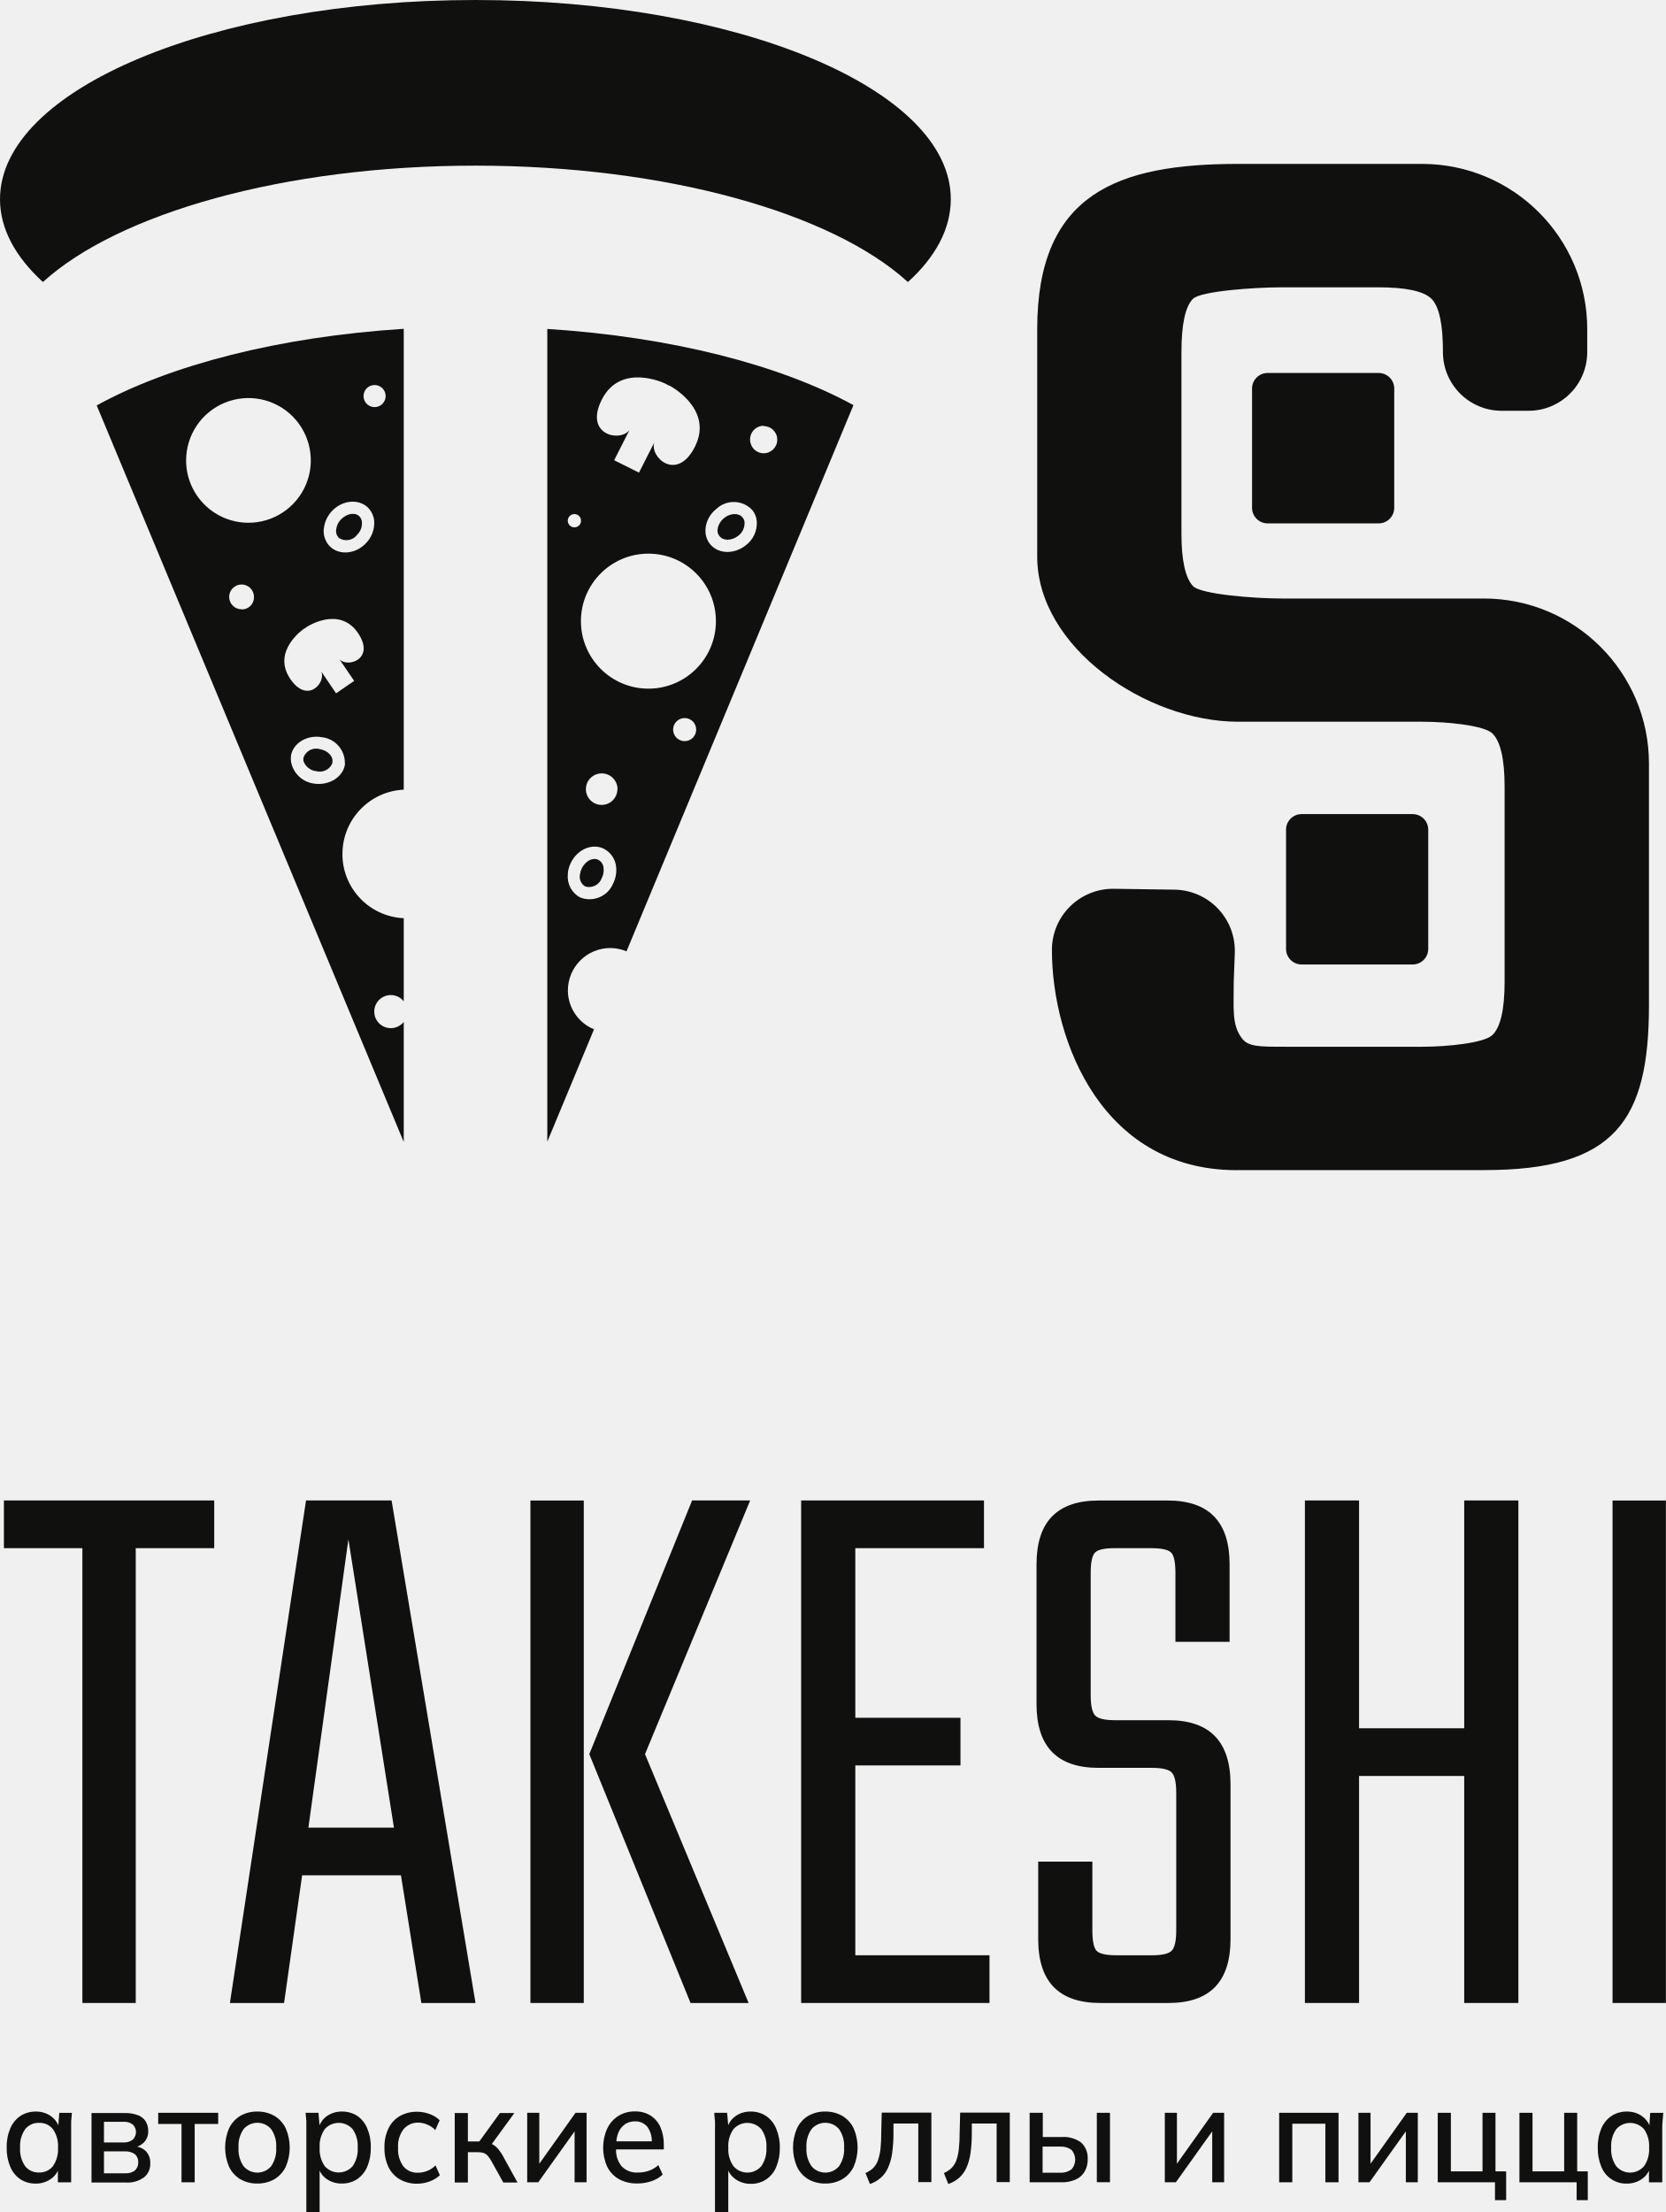
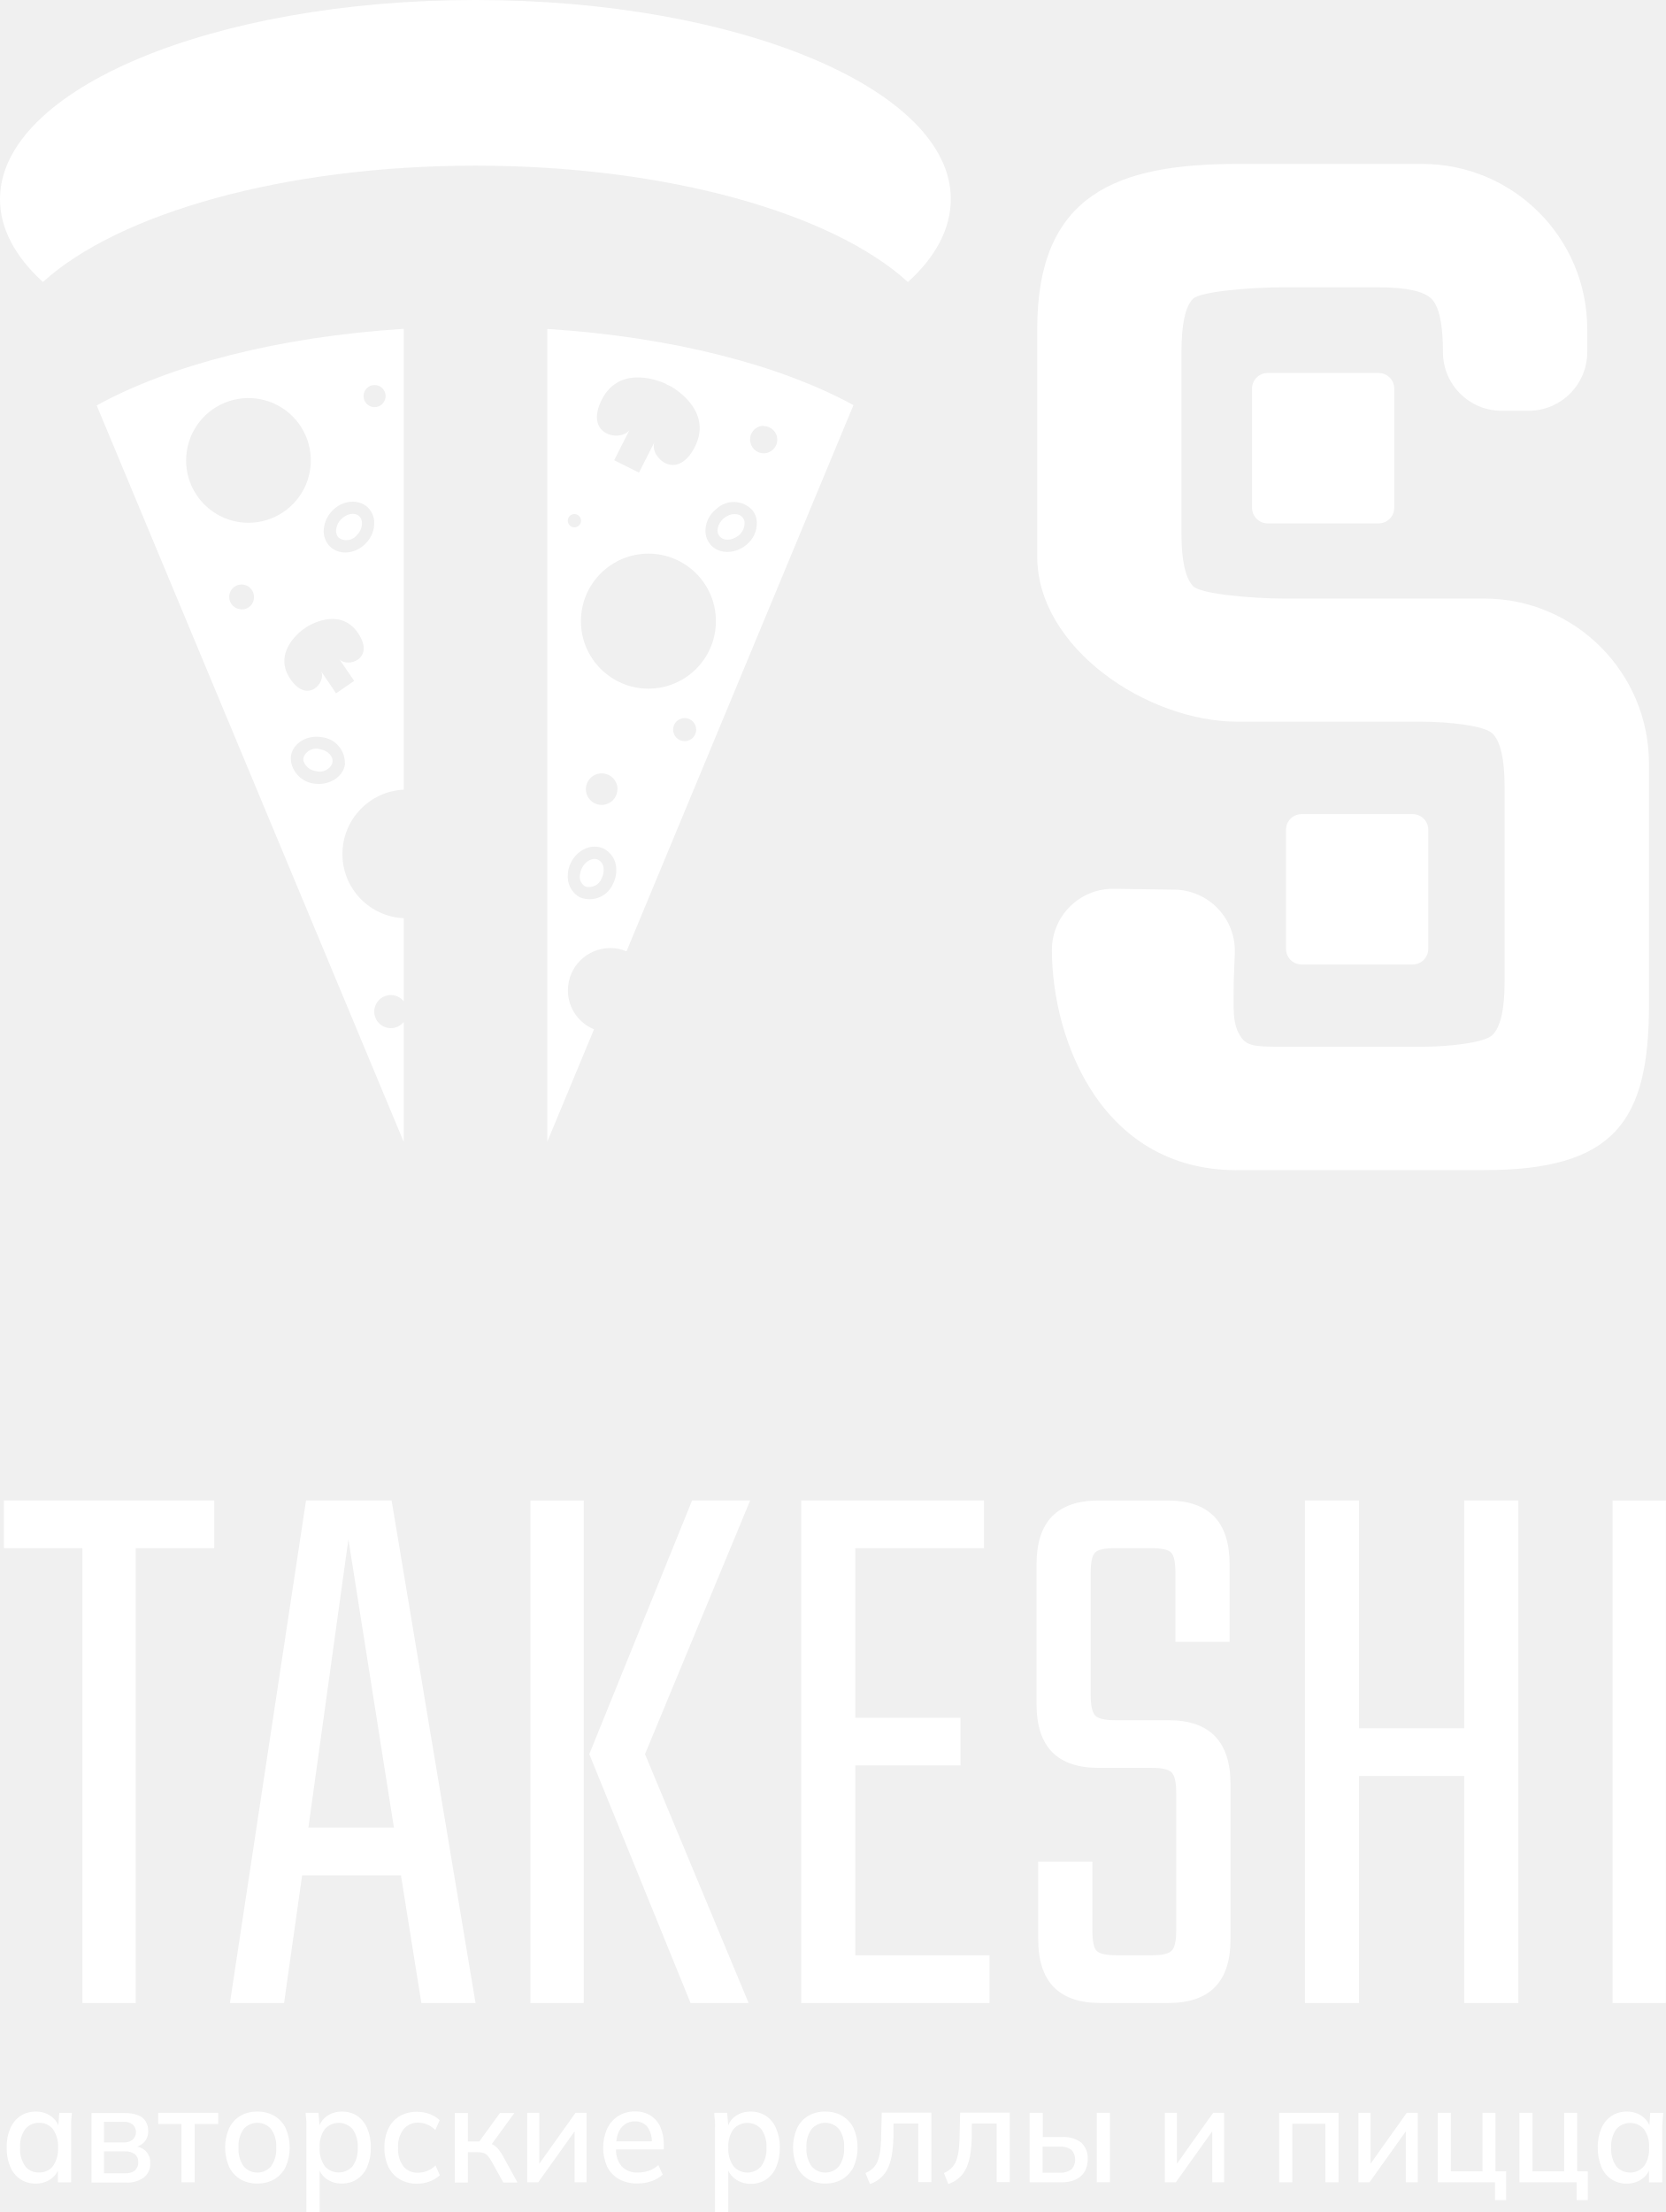
<svg xmlns="http://www.w3.org/2000/svg" id="Слой_1" data-name="Слой 1" viewBox="0 0 268.53 356.54">
  <defs>
-     <style>.cls-1{fill:none;}.cls-2{fill:#10100f;}</style>
+     <style>.cls-1{fill:none;}.cls-2{fill:#ffffff;}</style>
  </defs>
  <path class="cls-1" d="M57.68,102c-3-4.45-8.25-1-8.25-1l-.26.19-.28.17s-5.15,3.58-2.15,8c2.83,4.18,5.88.57,5-1.19l2.4,3.54,1.46-1,1.46-1L54.7,106.2C56,107.64,60.5,106.15,57.68,102Z" />
  <path class="cls-1" d="M38.93,94.33a2,2,0,1,0,2,2A1.95,1.95,0,0,0,38.93,94.33Z" />
  <path class="cls-1" d="M8.52,343.14a2.75,2.75,0,0,0-2.21-1,2.77,2.77,0,0,0-2.24,1,4.68,4.68,0,0,0-.83,3,4.73,4.73,0,0,0,.82,3,2.74,2.74,0,0,0,2.25,1,2.73,2.73,0,0,0,2.21-1,4.73,4.73,0,0,0,.83-3A4.68,4.68,0,0,0,8.52,343.14Z" />
  <path class="cls-1" d="M50.09,74.21A10.05,10.05,0,1,0,40,84.26,10.05,10.05,0,0,0,50.09,74.21Z" />
  <path class="cls-1" d="M52,118.82c-2.38-.44-4.61.89-5,2.93a3.9,3.9,0,0,0,0,1,4.33,4.33,0,0,0,3.68,3.54c2.38.42,4.61-.9,5-3,0-.09,0-.16,0-.25A4.16,4.16,0,0,0,52,118.82ZM53.64,123a.38.38,0,0,1,0,.1h0A2.21,2.21,0,0,1,51,124.29a2.45,2.45,0,0,1-2-1.61,1.61,1.61,0,0,1,0-.58,2.17,2.17,0,0,1,2.69-1.34C52.91,121,53.81,122,53.64,123Z" />
  <path class="cls-1" d="M21.39,344.88a1.68,1.68,0,0,0,0-2.45,2.25,2.25,0,0,0-1.48-.43H16.76v3.33h3.15A2.2,2.2,0,0,0,21.39,344.88Z" />
  <polygon class="cls-1" points="49.71 294.59 63.5 294.59 56.16 248.1 49.71 294.59" />
  <path class="cls-1" d="M54.59,342.13a2.76,2.76,0,0,0-2.23,1,4.62,4.62,0,0,0-.83,3,4.67,4.67,0,0,0,.83,3,3,3,0,0,0,4.47,0,4.73,4.73,0,0,0,.83-3,4.68,4.68,0,0,0-.83-3A2.77,2.77,0,0,0,54.59,342.13Z" />
  <path class="cls-1" d="M105.11,345.17a4,4,0,0,0-.69-2.3,2.45,2.45,0,0,0-2-.92,2.88,2.88,0,0,0-1.69.49,3,3,0,0,0-1,1.39,4.88,4.88,0,0,0-.3,1.34Z" />
  <path class="cls-1" d="M41.47,342.13a2.72,2.72,0,0,0-2.2,1,4.68,4.68,0,0,0-.82,3,4.73,4.73,0,0,0,.82,3,2.91,2.91,0,0,0,4.43,0,4.73,4.73,0,0,0,.82-3,4.68,4.68,0,0,0-.82-3A2.73,2.73,0,0,0,41.47,342.13Z" />
  <path class="cls-1" d="M20.14,346.77H16.76v3.53h3.38a2.45,2.45,0,0,0,1.59-.45,1.62,1.62,0,0,0,.55-1.32,1.6,1.6,0,0,0-.55-1.32A2.51,2.51,0,0,0,20.14,346.77Z" />
  <path class="cls-1" d="M104.52,89.2a10.88,10.88,0,1,0,10.88,10.87A10.88,10.88,0,0,0,104.52,89.2Z" />
  <path class="cls-1" d="M94.47,127.2A2.54,2.54,0,1,0,97,124.66,2.54,2.54,0,0,0,94.47,127.2Z" />
  <path class="cls-1" d="M123.12,73a2.19,2.19,0,1,0-2.19-2.19A2.19,2.19,0,0,0,123.12,73Z" />
  <path class="cls-1" d="M110.41,115.74a1.86,1.86,0,1,0,1.86,1.86A1.85,1.85,0,0,0,110.41,115.74Z" />
  <path class="cls-1" d="M101.47,69.28,99,74.15l2,1,2,1,2.47-4.87c-.79,2.37,3.64,6.44,6.54.71,3.1-6.1-4-9.81-4-9.81l-.38-.16-.37-.21S100.12,58.32,97,64.42C94.12,70.14,100,71.31,101.47,69.28Z" />
  <path class="cls-1" d="M98.81,142.4a4.78,4.78,0,0,0,.49-2.49,3.7,3.7,0,0,0-2-3.1c-1.87-.92-4.25.09-5.31,2.26a4.78,4.78,0,0,0-.5,1.83,3.75,3.75,0,0,0,1.94,3.76A4.11,4.11,0,0,0,98.81,142.4Zm-5.28-1.52a2.85,2.85,0,0,1,.29-.93c.58-1.18,1.76-1.8,2.65-1.36a1.6,1.6,0,0,1,.85,1.32,2.77,2.77,0,0,1-.29,1.62,2.16,2.16,0,0,1-2.67,1.35A1.81,1.81,0,0,1,93.53,140.88Z" />
  <circle class="cls-1" cx="60.37" cy="63.83" r="1.78" />
  <path class="cls-1" d="M59,87.54a4.62,4.62,0,0,0,1.3-3.47V84a3.55,3.55,0,0,0-1.06-2.23c-1.52-1.43-4.09-1.15-5.75.61a4.84,4.84,0,0,0-1.3,2.78v.08a3.53,3.53,0,0,0,1.06,2.92C54.79,89.58,57.37,89.31,59,87.54Zm-4.81-2.31a2.73,2.73,0,0,1,.74-1.5c.91-1,2.23-1.2,2.95-.53a1.5,1.5,0,0,1,.42.78,2.55,2.55,0,0,1-.74,2.2,2.17,2.17,0,0,1-2.95.53A1.6,1.6,0,0,1,54.21,85.23Z" />
  <circle class="cls-1" cx="92.59" cy="83.89" r="1.07" />
  <path class="cls-1" d="M120.22,87.9A4.46,4.46,0,0,0,122,84.08a3.22,3.22,0,0,0-.72-1.85,4.07,4.07,0,0,0-5.76-.22,4.6,4.6,0,0,0-1.77,3.14,3.4,3.4,0,0,0,.7,2.54C115.74,89.32,118.32,89.41,120.22,87.9Zm-4.49-2.72a2.79,2.79,0,0,1,1-1.62c1-.84,2.38-.88,3-.11a1.5,1.5,0,0,1,.3.59,2.55,2.55,0,0,1-1,2.32c-1,.81-2.38.86-3,.08A1.44,1.44,0,0,1,115.73,85.18Z" />
  <path class="cls-1" d="M133,342.13a2.7,2.7,0,0,0-2.2,1,4.68,4.68,0,0,0-.83,3,4.73,4.73,0,0,0,.83,3,2.9,2.9,0,0,0,4.42,0,4.73,4.73,0,0,0,.82-3,4.68,4.68,0,0,0-.82-3A2.73,2.73,0,0,0,133,342.13Z" />
  <path class="cls-1" d="M120.47,342.13a2.75,2.75,0,0,0-2.23,1,4.62,4.62,0,0,0-.84,3,4.67,4.67,0,0,0,.84,3,2.95,2.95,0,0,0,4.46,0,4.67,4.67,0,0,0,.84-3,4.62,4.62,0,0,0-.84-3A2.76,2.76,0,0,0,120.47,342.13Z" />
  <path class="cls-1" d="M170.85,346h-2.79v4.22h2.79a2.78,2.78,0,0,0,1.82-.52,2.33,2.33,0,0,0,0-3.2A2.87,2.87,0,0,0,170.85,346Z" />
  <path class="cls-1" d="M265,343.14a3,3,0,0,0-4.45,0,4.68,4.68,0,0,0-.83,3,4.73,4.73,0,0,0,.82,3,2.95,2.95,0,0,0,4.46,0,4.73,4.73,0,0,0,.83-3A4.68,4.68,0,0,0,265,343.14Z" />
  <polygon class="cls-2" points="21.88 322.85 21.88 249.54 34.53 249.54 34.53 241.85 0.63 241.85 0.63 249.54 13.28 249.54 13.28 322.85 21.88 322.85" />
  <path class="cls-2" d="M67.92,322.85h8.73l-13.53-81H49.33l-12.27,81h8.73l2.91-20.58H64.63ZM49.71,294.59l6.45-46.48,7.34,46.48Z" />
  <polygon class="cls-2" points="103.97 282.74 120.92 241.85 111.56 241.85 94.99 282.74 111.31 322.85 120.67 322.85 103.97 282.74" />
  <rect class="cls-2" x="85.5" y="241.86" width="8.6" height="80.99" />
  <polygon class="cls-2" points="158.61 249.54 158.61 241.85 129.14 241.85 129.14 322.85 159.5 322.85 159.5 315.16 137.87 315.16 137.87 284.56 154.82 284.56 154.82 276.88 137.87 276.88 137.87 249.54 158.61 249.54" />
  <path class="cls-2" d="M188.34,277.27h-8.61c-1.68,0-2.76-.26-3.22-.78s-.7-1.6-.7-3.25V253.57c0-1.73.23-2.84.7-3.32s1.54-.71,3.22-.71h5.82c1.69,0,2.76.24,3.23.71s.69,1.59.69,3.32v11.07h8.73v-12.5q0-10.29-10-10.28H177.08q-10,0-10,10.28v22.53q0,10.29,10,10.28h8.6c1.6,0,2.66.24,3.16.72s.76,1.58.76,3.32v22.14c0,1.73-.25,2.84-.76,3.32s-1.56.71-3.16.71H180c-1.69,0-2.77-.24-3.23-.71s-.69-1.59-.69-3.32V300.06h-8.73v12.5q0,10.29,10,10.29h11q10,0,10-10.29v-25Q198.33,277.27,188.34,277.27Z" />
  <polygon class="cls-2" points="236.02 278.57 219.07 278.57 219.07 241.85 210.34 241.85 210.34 322.85 219.07 322.85 219.07 286.26 236.02 286.26 236.02 322.85 244.75 322.85 244.75 241.85 236.02 241.85 236.02 278.57" />
  <rect class="cls-2" x="259.93" y="241.86" width="8.6" height="80.99" />
  <rect class="cls-2" x="207.3" y="131.22" width="22.92" height="24.24" rx="2.51" />
  <rect class="cls-2" x="201.82" y="60.12" width="22.92" height="24.24" rx="2.51" />
  <path class="cls-2" d="M265.8,162v-38.9a26.62,26.62,0,0,0-26.62-26.63H206.64c-4.5,0-13.11-.68-14.34-2s-1.86-4.16-1.86-8.43V56.75q0-6.73,1.86-8.59c1.23-1.23,9.84-1.85,14.34-1.85h15.5q6.74,0,8.6,1.85t1.85,8.59a9.46,9.46,0,0,0,9.46,9.46h4.34a9.46,9.46,0,0,0,9.46-9.46v-3.7a26.63,26.63,0,0,0-26.63-26.63H199.56c-19.4,0-32.37,4.76-32.37,26.63V89.71c0,14.7,17.67,26.62,32.37,26.62h29.66c4.26,0,10,.63,11.31,1.86s2,4.1,2,8.59v31.49c0,4.5-.68,7.36-2,8.59s-7.05,1.86-11.31,1.86H207.31c-4.49,0-6.1,0-7.14-1.38-1.63-2.17-1.3-4.7-1.3-9.19l.17-4.53a9.86,9.86,0,0,0-9.71-10.22l-9.77-.14a9.85,9.85,0,0,0-10,9.85c0,14.71,8.22,36.07,30.67,35.49h39C260.32,188.61,265.8,180.67,265.8,162Z" />
  <path class="cls-2" d="M97,141.53a2.77,2.77,0,0,0,.29-1.62,1.6,1.6,0,0,0-.85-1.32c-.89-.44-2.07.18-2.65,1.36a2.85,2.85,0,0,0-.29.93,1.81,1.81,0,0,0,.83,2A2.16,2.16,0,0,0,97,141.53Z" />
  <path class="cls-2" d="M119,86.36A2.55,2.55,0,0,0,120,84a1.5,1.5,0,0,0-.3-.59c-.61-.77-2-.73-3,.11a2.79,2.79,0,0,0-1,1.62,1.44,1.44,0,0,0,.26,1.26C116.6,87.22,117.94,87.17,119,86.36Z" />
  <path class="cls-2" d="M98.36,152.81a6.79,6.79,0,0,1,2.63.53h0l1.31-3.16L137.57,65.3c-11.8-6.46-29.29-11-49.35-12.28v131l6.13-14.74,1.4-3.37a6.8,6.8,0,0,1-4.21-6.07,1.85,1.85,0,0,1,0-.23A6.83,6.83,0,0,1,98.36,152.81Zm12-33.35a1.86,1.86,0,1,1,1.86-1.86A1.85,1.85,0,0,1,110.41,119.46ZM104.52,111a10.88,10.88,0,1,1,10.88-10.88A10.88,10.88,0,0,1,104.52,111Zm-5,16.25A2.54,2.54,0,1,1,97,124.66,2.54,2.54,0,0,1,99.54,127.2Zm23.58-58.57a2.19,2.19,0,1,1-2.19,2.19A2.19,2.19,0,0,1,123.12,68.63Zm-9.38,16.52A4.6,4.6,0,0,1,115.51,82a4.07,4.07,0,0,1,5.76.22,3.22,3.22,0,0,1,.72,1.85,4.46,4.46,0,0,1-1.77,3.82c-1.9,1.51-4.48,1.42-5.78-.21A3.4,3.4,0,0,1,113.74,85.15ZM97,64.42c3.09-6.1,10.26-2.58,10.26-2.58l.37.21.38.16s7.08,3.71,4,9.81c-2.9,5.73-7.33,1.66-6.54-.71L103,76.18l-2-1-2-1,2.47-4.87C100,71.31,94.12,70.14,97,64.42ZM91.52,83.89A1.07,1.07,0,1,1,92.59,85,1.07,1.07,0,0,1,91.52,83.89Zm0,57a4.78,4.78,0,0,1,.5-1.83c1.06-2.17,3.44-3.18,5.31-2.26a3.7,3.7,0,0,1,2,3.1,4.78,4.78,0,0,1-.49,2.49,4.11,4.11,0,0,1-5.33,2.26A3.75,3.75,0,0,1,91.54,140.9Z" />
  <path class="cls-2" d="M6.89,45.43l.06,0,0,0c12.11-11,38.75-18.73,69.68-18.73s57.56,7.68,69.68,18.73l0,0,.07,0c4.42-4,6.88-8.56,6.88-13.32C153.3,14.38,119,0,76.65,0S0,14.38,0,32.11C0,36.87,2.47,41.38,6.89,45.43Z" />
  <path class="cls-2" d="M9.4,342.55a3.45,3.45,0,0,0-1.19-1.46,4.09,4.09,0,0,0-2.43-.74,4.45,4.45,0,0,0-2.48.7,4.57,4.57,0,0,0-1.64,2,7.51,7.51,0,0,0-.58,3.11,7.61,7.61,0,0,0,.58,3.11,4.49,4.49,0,0,0,1.64,2,4.44,4.44,0,0,0,2.48.69,4.15,4.15,0,0,0,2.4-.73,3.37,3.37,0,0,0,1.15-1.34v1.87h2.14v-8.51c0-.43,0-.87,0-1.32l.12-1.37H9.56Zm-.88,6.62a2.73,2.73,0,0,1-2.21,1,2.74,2.74,0,0,1-2.25-1,4.73,4.73,0,0,1-.82-3,4.68,4.68,0,0,1,.83-3,2.77,2.77,0,0,1,2.24-1,2.75,2.75,0,0,1,2.21,1,4.68,4.68,0,0,1,.83,3A4.73,4.73,0,0,1,8.52,349.17Z" />
  <path class="cls-2" d="M22.12,346a2.76,2.76,0,0,0,1.08-.68,2.47,2.47,0,0,0,.69-1.8,2.92,2.92,0,0,0-.4-1.58,2.51,2.51,0,0,0-1.24-1,5.64,5.64,0,0,0-2.13-.35H14.75v11.2h5.56a4.47,4.47,0,0,0,2.91-.84,2.74,2.74,0,0,0,1-2.27,2.64,2.64,0,0,0-.76-2A2.87,2.87,0,0,0,22.12,346Zm-5.36-4h3.15a2.25,2.25,0,0,1,1.48.43,1.68,1.68,0,0,1,0,2.45,2.2,2.2,0,0,1-1.48.45H16.76Zm5,7.85a2.45,2.45,0,0,1-1.59.45H16.76v-3.53h3.38a2.51,2.51,0,0,1,1.59.44,1.6,1.6,0,0,1,.55,1.32A1.62,1.62,0,0,1,21.73,349.85Z" />
  <polygon class="cls-2" points="25.5 342.35 29.26 342.35 29.26 351.75 31.38 351.75 31.38 342.35 35.17 342.35 35.17 340.55 25.5 340.55 25.5 342.35" />
  <path class="cls-2" d="M44.24,341.05a5.4,5.4,0,0,0-2.77-.7,5.33,5.33,0,0,0-2.75.7,4.79,4.79,0,0,0-1.8,2,7.94,7.94,0,0,0,0,6.2,4.79,4.79,0,0,0,1.8,2,5.33,5.33,0,0,0,2.75.7,5.4,5.4,0,0,0,2.77-.7,4.77,4.77,0,0,0,1.82-2,7.83,7.83,0,0,0,0-6.2A4.77,4.77,0,0,0,44.24,341.05Zm-.54,8.12a2.91,2.91,0,0,1-4.43,0,4.73,4.73,0,0,1-.82-3,4.68,4.68,0,0,1,.82-3,2.93,2.93,0,0,1,4.43,0,4.68,4.68,0,0,1,.82,3A4.73,4.73,0,0,1,43.7,349.17Z" />
  <path class="cls-2" d="M57.6,341.05a4.45,4.45,0,0,0-2.48-.7,4.08,4.08,0,0,0-2.44.74,3.5,3.5,0,0,0-1.18,1.46l-.16-2H49.26l.12,1.37c0,.45,0,.89,0,1.32v13.3h2.14v-6.66a3.32,3.32,0,0,0,1.13,1.34,4.1,4.1,0,0,0,2.42.73,4.44,4.44,0,0,0,2.48-.69,4.55,4.55,0,0,0,1.64-2,7.61,7.61,0,0,0,.58-3.11,7.51,7.51,0,0,0-.58-3.11A4.64,4.64,0,0,0,57.6,341.05Zm-.77,8.12a3,3,0,0,1-4.47,0,4.67,4.67,0,0,1-.83-3,4.62,4.62,0,0,1,.83-3,3,3,0,0,1,4.47,0,4.68,4.68,0,0,1,.83,3A4.73,4.73,0,0,1,56.83,349.17Z" />
  <path class="cls-2" d="M67.4,342.13a3.87,3.87,0,0,1,1.44.3,4,4,0,0,1,1.33.9l.7-1.58a4.29,4.29,0,0,0-1.61-1,5.77,5.77,0,0,0-2-.37,5.54,5.54,0,0,0-2.79.68,4.64,4.64,0,0,0-1.85,2,6.77,6.77,0,0,0-.65,3.08,7.07,7.07,0,0,0,.64,3.14,4.66,4.66,0,0,0,1.84,2,5.55,5.55,0,0,0,2.81.7,5.78,5.78,0,0,0,2-.37,4.63,4.63,0,0,0,1.64-1l-.7-1.58a3.84,3.84,0,0,1-1.36.9,4.11,4.11,0,0,1-1.41.28,2.91,2.91,0,0,1-2.39-1,4.55,4.55,0,0,1-.87-3,4.44,4.44,0,0,1,.87-3A3,3,0,0,1,67.4,342.13Z" />
  <path class="cls-2" d="M80.33,346.42a3.64,3.64,0,0,0-.87-.75l-.19-.08,3.64-5H80.58l-3.32,4.58H75.42v-4.58H73.3v11.2h2.12v-4.89H77a3.09,3.09,0,0,1,.93.12,1.51,1.51,0,0,1,.68.45,4.61,4.61,0,0,1,.62.9l1.9,3.42h2.29l-2.23-4.05A7.25,7.25,0,0,0,80.33,346.42Z" />
  <polygon class="cls-2" points="86.93 348.76 86.93 340.55 84.98 340.55 84.98 351.75 86.76 351.75 92.62 343.54 92.62 351.75 94.55 351.75 94.55 340.55 92.77 340.55 86.93 348.76" />
  <path class="cls-2" d="M104.87,341a4.5,4.5,0,0,0-2.52-.67,4.8,4.8,0,0,0-4.47,2.76,7.52,7.52,0,0,0,0,6.16,4.68,4.68,0,0,0,1.9,2,6,6,0,0,0,3,.69,6.88,6.88,0,0,0,2.24-.37,5,5,0,0,0,1.8-1.06l-.7-1.53a4.54,4.54,0,0,1-1.55.92,5.31,5.31,0,0,1-1.75.28,3.35,3.35,0,0,1-2.61-1,4.08,4.08,0,0,1-.91-2.73H107v-.71a7.07,7.07,0,0,0-.53-2.85A4.19,4.19,0,0,0,104.87,341Zm-4.18,1.42a2.88,2.88,0,0,1,1.69-.49,2.45,2.45,0,0,1,2,.92,4,4,0,0,1,.69,2.3H99.35a4.88,4.88,0,0,1,.3-1.34A3,3,0,0,1,100.69,342.44Z" />
  <path class="cls-2" d="M123.47,341.05a4.42,4.42,0,0,0-2.47-.7,4.11,4.11,0,0,0-2.45.74,3.4,3.4,0,0,0-1.17,1.46l-.17-2h-2.07c0,.46.08.92.11,1.37s0,.89,0,1.32v13.3h2.14v-6.66a3.4,3.4,0,0,0,1.13,1.34A4.15,4.15,0,0,0,121,352a4.41,4.41,0,0,0,2.47-.69,4.49,4.49,0,0,0,1.64-2,7.6,7.6,0,0,0,.59-3.11,7.5,7.5,0,0,0-.59-3.11A4.57,4.57,0,0,0,123.47,341.05Zm-.77,8.12a2.95,2.95,0,0,1-4.46,0,4.67,4.67,0,0,1-.84-3,4.62,4.62,0,0,1,.84-3,3,3,0,0,1,4.46,0,4.62,4.62,0,0,1,.84,3A4.67,4.67,0,0,1,122.7,349.17Z" />
  <path class="cls-2" d="M135.78,341.05a5.39,5.39,0,0,0-2.76-.7,5.28,5.28,0,0,0-2.75.7,4.66,4.66,0,0,0-1.8,2,7.83,7.83,0,0,0,0,6.2,4.66,4.66,0,0,0,1.8,2,5.28,5.28,0,0,0,2.75.7,5.39,5.39,0,0,0,2.76-.7,4.77,4.77,0,0,0,1.82-2,7.83,7.83,0,0,0,0-6.2A4.77,4.77,0,0,0,135.78,341.05Zm-.54,8.12a2.9,2.9,0,0,1-4.42,0,4.73,4.73,0,0,1-.83-3,4.68,4.68,0,0,1,.83-3,2.92,2.92,0,0,1,4.42,0,4.68,4.68,0,0,1,.82,3A4.73,4.73,0,0,1,135.24,349.17Z" />
  <path class="cls-2" d="M142.05,343.68a25.48,25.48,0,0,1-.12,2.69,8.25,8.25,0,0,1-.42,1.87,3.33,3.33,0,0,1-.78,1.23,4.08,4.08,0,0,1-1.22.79l.72,1.77a5.24,5.24,0,0,0,1.74-1,4.65,4.65,0,0,0,1.17-1.61,8.69,8.69,0,0,0,.67-2.39,22.64,22.64,0,0,0,.21-3.31v-1.44h4v9.44h2.11v-11.2h-8Z" />
  <path class="cls-2" d="M154.69,343.68a25.18,25.18,0,0,1-.13,2.69,8.29,8.29,0,0,1-.41,1.87,3.48,3.48,0,0,1-.79,1.23,4.16,4.16,0,0,1-1.21.79l.71,1.77a5.24,5.24,0,0,0,1.74-1,4.81,4.81,0,0,0,1.18-1.61,9.07,9.07,0,0,0,.66-2.39,22.64,22.64,0,0,0,.21-3.31v-1.44h4v9.44h2.12v-11.2h-8Z" />
  <path class="cls-2" d="M171.09,344.46h-3v-3.91h-2.12v11.2h5.15a5.28,5.28,0,0,0,2.29-.45,3.19,3.19,0,0,0,1.43-1.28,3.85,3.85,0,0,0,.49-2,3.39,3.39,0,0,0-1.06-2.68A4.72,4.72,0,0,0,171.09,344.46Zm1.58,5.23a2.78,2.78,0,0,1-1.82.52h-2.79V346h2.79a2.87,2.87,0,0,1,1.83.5,2.33,2.33,0,0,1,0,3.2Z" />
  <rect class="cls-2" x="176.8" y="340.55" width="2.12" height="11.19" />
  <polygon class="cls-2" points="189.71 348.76 189.71 340.55 187.76 340.55 187.76 351.75 189.54 351.75 195.4 343.54 195.4 351.75 197.32 351.75 197.32 340.55 195.55 340.55 189.71 348.76" />
  <polygon class="cls-2" points="206.19 351.75 208.31 351.75 208.31 342.31 213.64 342.31 213.64 351.75 215.76 351.75 215.76 340.55 206.19 340.55 206.19 351.75" />
  <polygon class="cls-2" points="220.92 348.76 220.92 340.55 218.97 340.55 218.97 351.75 220.75 351.75 226.61 343.54 226.61 351.75 228.54 351.75 228.54 340.55 226.76 340.55 220.92 348.76" />
  <polygon class="cls-2" points="241.06 340.55 238.97 340.55 238.97 349.99 233.87 349.99 233.87 340.55 231.75 340.55 231.75 351.75 240.98 351.75 240.98 354.63 242.78 354.63 242.78 349.99 241.06 349.99 241.06 340.55" />
  <polygon class="cls-2" points="254.23 340.55 252.13 340.55 252.13 349.99 247.03 349.99 247.03 340.55 244.92 340.55 244.92 351.75 254.14 351.75 254.14 354.63 255.94 354.63 255.94 349.99 254.23 349.99 254.23 340.55" />
  <path class="cls-2" d="M265.87,342.55a3.45,3.45,0,0,0-1.19-1.46,4.09,4.09,0,0,0-2.43-.74,4.45,4.45,0,0,0-2.48.7,4.57,4.57,0,0,0-1.64,2,7.51,7.51,0,0,0-.58,3.11,7.61,7.61,0,0,0,.58,3.11,4.28,4.28,0,0,0,4.12,2.69,4.15,4.15,0,0,0,2.4-.73,3.37,3.37,0,0,0,1.15-1.34v1.87h2.14v-8.51c0-.43,0-.87.05-1.32l.12-1.37H266Zm-.88,6.62a2.95,2.95,0,0,1-4.46,0,4.73,4.73,0,0,1-.82-3,4.68,4.68,0,0,1,.83-3,3,3,0,0,1,4.45,0,4.68,4.68,0,0,1,.83,3A4.73,4.73,0,0,1,265,349.17Z" />
  <path class="cls-2" d="M57.58,86.18a2.55,2.55,0,0,0,.74-2.2,1.5,1.5,0,0,0-.42-.78c-.72-.67-2-.43-2.95.53a2.73,2.73,0,0,0-.74,1.5,1.6,1.6,0,0,0,.42,1.48A2.17,2.17,0,0,0,57.58,86.18Z" />
  <path class="cls-2" d="M51.61,120.76a2.17,2.17,0,0,0-2.69,1.34,1.61,1.61,0,0,0,0,.58,2.45,2.45,0,0,0,2,1.61,2.21,2.21,0,0,0,2.64-1.23h0a.38.38,0,0,0,0-.1C53.81,122,52.91,121,51.61,120.76Z" />
  <path class="cls-2" d="M65.08,127.28V53c-20.15,1.28-37.71,5.85-49.49,12.35l.23.56L65.08,184.07V164.72a2.67,2.67,0,1,1,0-3.33V148a10.35,10.35,0,0,1-9.88-10,2.06,2.06,0,0,1,0-.35A10.38,10.38,0,0,1,65.08,127.28ZM60.37,62.06a1.78,1.78,0,1,1-1.77,1.77A1.78,1.78,0,0,1,60.37,62.06ZM52.21,85.15a4.84,4.84,0,0,1,1.3-2.78c1.66-1.76,4.23-2,5.75-.61A3.55,3.55,0,0,1,60.32,84v.08A4.62,4.62,0,0,1,59,87.54c-1.65,1.77-4.23,2-5.75.61a3.53,3.53,0,0,1-1.06-2.92ZM30,74.21A10.05,10.05,0,1,1,40,84.26,10.05,10.05,0,0,1,30,74.21Zm8.94,24a2,2,0,1,1,2-2A1.95,1.95,0,0,1,38.93,98.23ZM55.59,123.3c-.36,2-2.59,3.37-5,3a4.33,4.33,0,0,1-3.68-3.54,3.9,3.9,0,0,1,0-1c.37-2,2.6-3.37,5-2.93a4.16,4.16,0,0,1,3.68,4.23C55.62,123.14,55.61,123.21,55.59,123.3Zm1.5-13.55-1.46,1-1.46,1-2.4-3.54c.85,1.76-2.2,5.37-5,1.19-3-4.45,2.15-8,2.15-8l.28-.17.26-.19s5.24-3.45,8.25,1c2.82,4.17-1.66,5.66-3,4.22Z" />
</svg>
